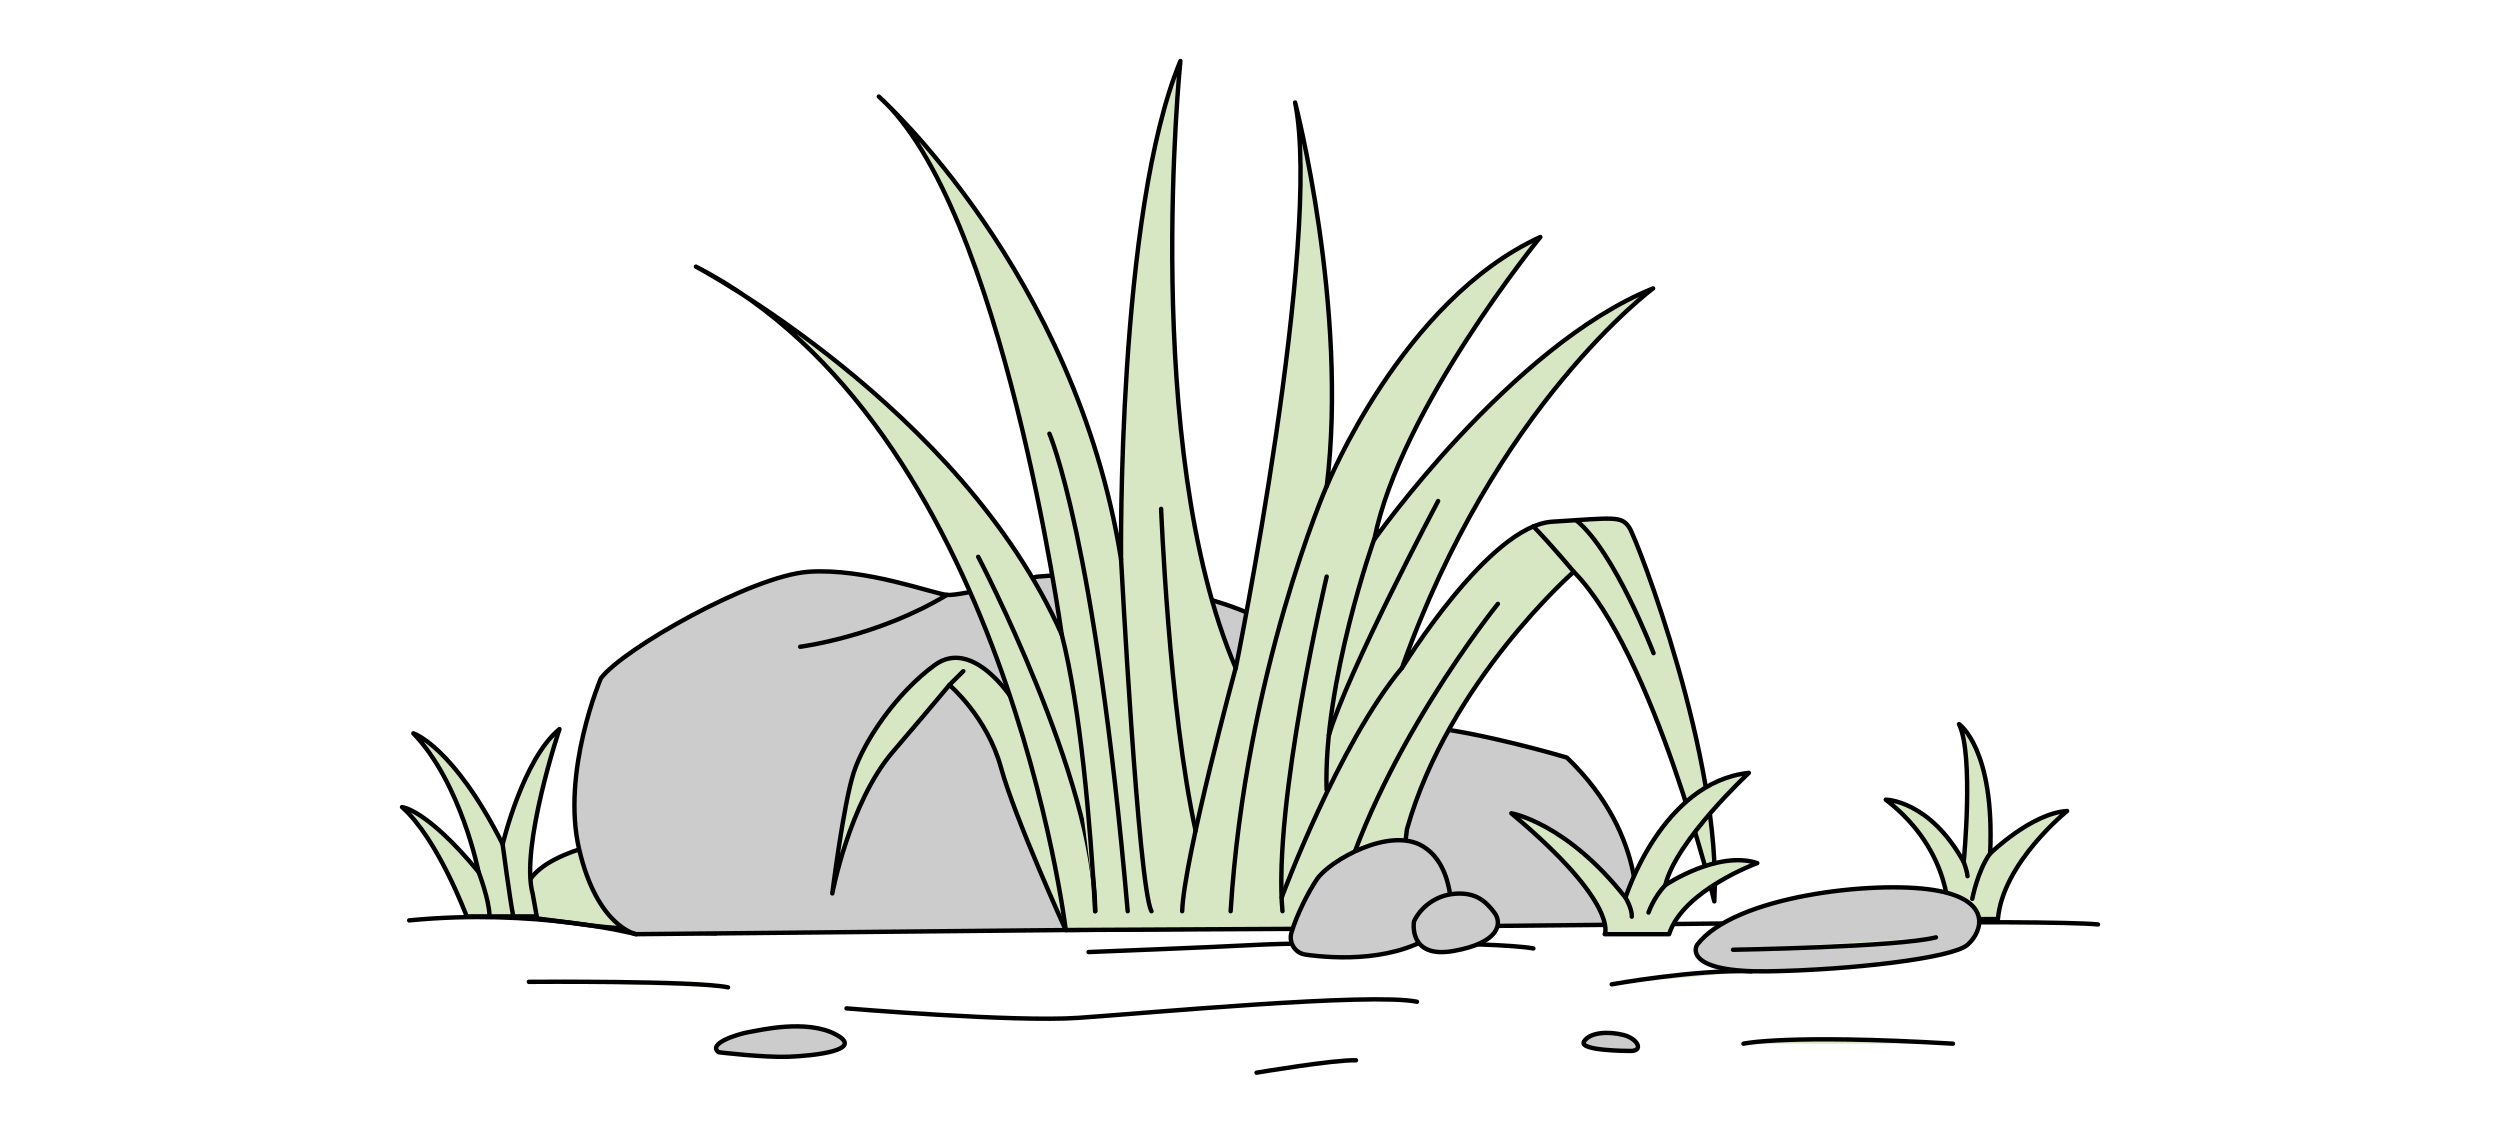
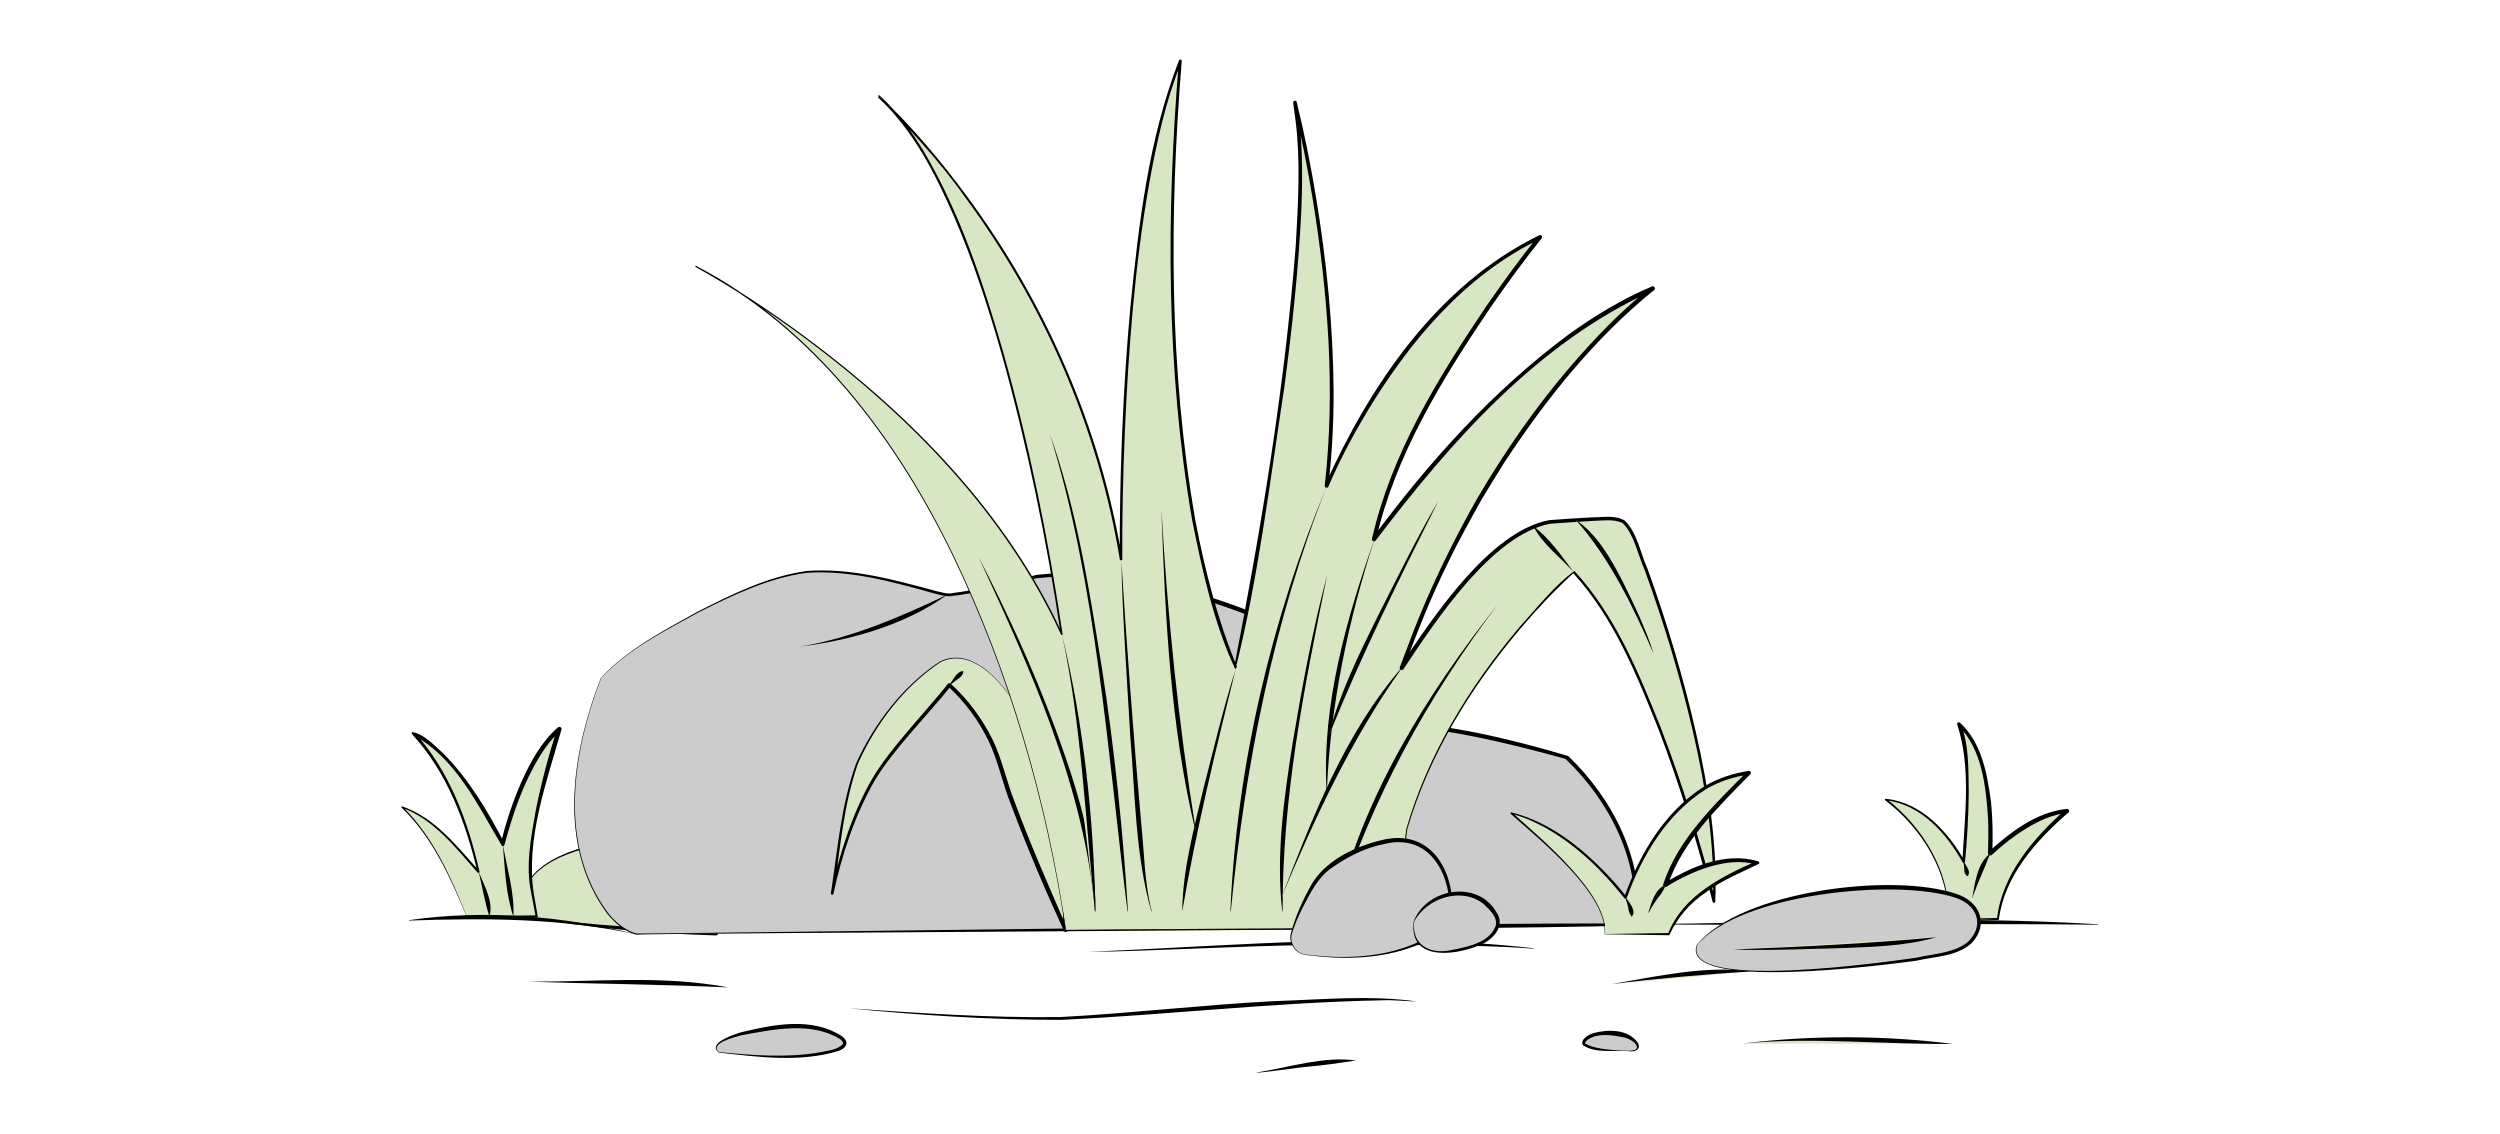
<svg xmlns="http://www.w3.org/2000/svg" id="Layer_1" data-name="Layer 1" viewBox="0 0 282.68 128.18">
  <defs>
    <style>
      .cls-1 {
        fill: #ccc;
      }

-       .cls-1, .cls-2, .cls-3 {
-         stroke: #000;
-         stroke-linecap: round;
-         stroke-linejoin: round;
-         stroke-width: .5px;
-       }
- 
      .cls-2 {
-         fill: none;
-       }
- 
-       .cls-3 {
        fill: #d7e7c3;
      }
    </style>
  </defs>
-   <path class="cls-2" d="M123.09,107.65s13.68-.53,19.16-.82c5.49-.29,26.59-.4,31.13.41" />
-   <path class="cls-3" d="M59.55,103.69s-2.11-3.8,3.22-6.53c5.32-2.73,9.28-1.4,11.6-2.75s3.96-.99,6.01-5.13l.59,16.26s-10.35-.4-14.06-.88-7.36-.97-7.36-.97Z" />
-   <path class="cls-3" d="M184.95,104.53s46.82-.59,52.27,0" />
-   <path class="cls-1" d="M67.95,76.67s-4.52,10.62-2.46,19.38c2.05,8.76,6.42,9.58,6.42,9.58l113.04-1.09s1.77-9.71-7.78-18.88c0,0-9.87-2.94-16.36-3.51,0,0-12.45-10.66-22.41-13.86-9.97-3.2-14.77-3.64-21.17-3.08,0,0-8.56,2.2-10.14,2.06-1.59-.14-9.23-3.06-15.65-2.62-6.42.44-21.02,8.74-23.48,12.03Z" />
+   <path d="M123.09,107.63c16.54-.7,33.85-2.3,50.3-.41.03,0,.02.05,0,.05-8.35-.61-16.76-.33-25.14-.4-7.24.03-17.97.7-25.15.76h0Z" />
  <g>
-     <path class="cls-3" d="M114.45,79.03s-4.43-6.99-8.76-3.83-8,8.58-9.16,12.16-2.42,13.66-2.42,13.66c0,0,1.92-10.25,6.83-15.99,4.91-5.75,6.41-7.58,6.41-7.58,0,0,4.25,3.58,5.83,9.33,1.58,5.75,7.32,18.37,7.32,18.37l-1.08-20.71-4.99-5.42Z" />
-     <line class="cls-3" x1="107.35" y1="77.45" x2="108.92" y2="75.89" />
+     <path class="cls-2" d="M59.55,103.69s-2.11-3.8,3.22-6.53c5.32-2.73,9.28-1.4,11.6-2.75s3.96-.99,6.01-5.13l.59,16.26s-10.35-.4-14.06-.88-7.36-.97-7.36-.97Z" />
+     <path d="M59.53,103.71c-2.18-5.26,4.87-7.88,8.94-8.42,2.33-.37,4.8-.09,6.79-1.51,2.31-.78,4-2.36,4.95-4.59.07-.16.34-.11.34.07,0,0,.66,16.25.66,16.25,0,.14-.11.26-.26.26-7.08-.2-14.42-.86-21.42-2.08h0ZM59.56,103.67c7.02.93,14.35,1.39,21.41,1.62,0,0-.26.26-.26.26l-.52-16.26.34.07c-.98,2.26-2.83,3.94-5.15,4.69-2.04,1.33-4.56,1.18-6.89,1.46-4.01.48-10.98,2.96-8.94,8.16h0Z" />
  </g>
-   <path class="cls-3" d="M120.51,105.16s-6.94-57.13-41.82-75.01c0,0,29.96,15.87,41.36,41.59,0,0-6.71-48.52-20.68-60.82,0,0,22.25,19.9,27.39,52.32,0,0-.45-39.13,6.71-56.34,0,0-4.47,43.6,6.26,68.64,0,0,9.84-48.52,6.71-63.95,0,0,6.04,23.25,3.58,43.38,0,0,8.5-21.02,24.15-28.17,0,0-15.87,19.45-18.78,34.21,0,0,15.43-21.91,31.53-28.4,0,0-17.89,13.19-28.4,42.93,0,0,9.84-16.1,16.99-16.55,7.15-.45,7.83-.67,8.72.67s10.51,26.38,9.61,42.26c0,0-6.86-28.12-15.89-37.27,0,0-14.15,12.4-18.86,29.1l-1.4,11.22-37.17.19Z" />
-   <path class="cls-2" d="M110.61,62.96s13.22,25.25,13.22,40.07" />
-   <path class="cls-3" d="M118.66,49.04s5.17,11.78,8.85,53.99" />
-   <path class="cls-3" d="M120.05,71.73c2.1,8.2,3.23,21.25,3.79,31.3" />
-   <path class="cls-3" d="M126.76,63.23s1.95,37.06,3.44,39.8" />
-   <path class="cls-3" d="M139.72,75.53s-5.85,21.59-6.05,27.5" />
-   <path class="cls-3" d="M131.29,57.54s.89,22.67,3.9,36.39" />
-   <path class="cls-3" d="M150.01,54.96s-9.17,21.08-10.86,48.07" />
-   <path class="cls-3" d="M155.37,61s-5.74,16.15-5.37,28.28" />
-   <path class="cls-3" d="M150.01,65.2s-6.09,25.65-5,37.83" />
-   <path class="cls-3" d="M169.37,68.28s-13.92,17.2-18.29,34.75" />
-   <path class="cls-3" d="M162.61,56.65s-10.18,19.16-12.35,26.48" />
-   <path class="cls-3" d="M144.92,101.49s6.4-17.32,13.59-25.96" />
-   <path class="cls-3" d="M186.97,73.85s-4.39-11.51-8.77-15.04" />
-   <path class="cls-3" d="M177.94,64.64s-2.28-2.75-4.56-5.13" />
-   <path class="cls-1" d="M147.6,107.94c3.36.47,10.54.91,15.34-2.81.78-.61,1.21-1.59,1.16-2.61-.1-1.98-.66-5.28-3.2-6.82-3.75-2.29-10.56,1.62-11.98,3.7-.99,1.45-2.29,4.03-2.89,6.04-.34,1.15.42,2.34,1.56,2.49Z" />
-   <path class="cls-1" d="M159.88,104.19s-.71,4.25,4.47,3.34c5.18-.91,5.55-3.11,4.62-4.34-.93-1.23-2.04-2.29-4.36-2.14-2.32.15-4.02,1.61-4.73,3.14Z" />
-   <path class="cls-2" d="M90.48,73.13s8.73-1.11,16.6-5.87" />
-   <path class="cls-3" d="M181.46,105.63s1.65-3.45-10.57-13.67c0,0,6.24,1.06,12.91,9.54,0,0,4.07-13.05,13.95-14.11,0,0-8.23,7.64-9.45,12.69,0,0,5.89-3.96,10.4-2.49,0,0-8.41,3.08-9.97,8.04h-7.28Z" />
-   <path class="cls-3" d="M186.4,103.18s.57-1.69,1.91-3.11" />
-   <path class="cls-3" d="M183.8,101.49s.76,1.28.71,2.16" />
-   <path class="cls-3" d="M220.33,103.92s.59-7.58-7.1-13.5c0,0,4.96.05,8.81,7.05,0,0,1.17-12.06-.53-15.59,0,0,4.06,2.73,3.52,14.63,0,0,4.64-4.54,8.7-4.81,0,0-7.29,5.87-7.82,12.22h-5.57Z" />
-   <path class="cls-3" d="M223.01,101.63s.6-3.18,2.01-5.12" />
-   <path class="cls-3" d="M222.04,97.46s.38.99.43,1.61" />
-   <path class="cls-3" d="M52.77,103.62s-3.25-8.77-7.31-12.36c0,0,2.79.23,8.65,7.33,0,0-1.97-10.06-7.37-15.67,0,0,4.49,1.42,10.1,12.53,0,0,2.27-9.61,6.42-13.01,0,0-4.47,13.37-3.03,18.61l.46,2.57h-7.92Z" />
-   <path class="cls-2" d="M71.91,105.63s-11.33-2.96-25.64-1.56" />
-   <path class="cls-1" d="M191.9,106.84c-.29.38-1.18,3.13,8.04,2.99,9.22-.15,20.77-1.47,22.52-2.99s2.86-5.15-3.86-6.21-22.5.65-26.71,6.21Z" />
-   <path class="cls-3" d="M182.24,111.3s9.37-1.69,15.79-1.47" />
-   <path class="cls-3" d="M195.96,107.39s18.59-.3,22.94-1.4" />
-   <path class="cls-3" d="M197.14,118.01s4.87-1.11,23.68,0" />
-   <path class="cls-1" d="M184.16,118.83s-5.72,0-5.05-1.07,2.8-1.16,4.47-.73,2.36,1.92.59,1.8Z" />
-   <path class="cls-2" d="M95.72,114.02s18.89,1.57,26.22,1.07c7.33-.5,33.12-2.89,38.28-1.82" />
-   <path class="cls-3" d="M142.08,121.29s8.84-1.49,11.24-1.4" />
-   <path class="cls-1" d="M81.26,118.98s5.06.61,7.88.51c2.82-.1,8.72-.72,5.39-2.51-3.33-1.8-8.77-.46-9.95-.26-1.18.21-4.63,1.29-3.32,2.26Z" />
-   <path class="cls-3" d="M59.8,111.02s18.78-.15,22.52.62" />
-   <path class="cls-3" d="M54.11,98.58s1.24,3.21,1.24,5.04" />
-   <path class="cls-3" d="M56.83,95.45s.81,6.15,1.21,8.18" />
+   <g>
+     <path class="cls-2" d="M184.95,104.53s46.82-.59,52.27,0" />
+     <path d="M184.95,104.51c17.38-.15,34.91-1.06,52.27,0,.03,0,.03.05,0,.05-14.78-.21-37.44.11-52.27-.05h0Z" />
+   </g>
+   <g>
+     <path class="cls-1" d="M67.95,76.67s-4.52,10.62-2.46,19.38c2.05,8.76,6.42,9.58,6.42,9.58l113.04-1.09s1.77-9.71-7.78-18.88c0,0-9.87-2.94-16.36-3.51,0,0-12.45-10.66-22.41-13.86-9.97-3.2-14.77-3.64-21.17-3.08,0,0-8.56,2.2-10.14,2.06-1.59-.14-9.23-3.06-15.65-2.62-6.42.44-21.02,8.74-23.48,12.03Z" />
+     <path d="M67.97,76.68c-3.23,8.37-4.93,18.94.82,26.6.8,1,1.94,1.93,3.12,2.27-.05.09,113.83-1.49,112.84-1.06.8-7.03-2.75-13.91-7.73-18.68-4.89-1.35-10.95-2.88-16.36-3.5-6.15-5.03-12.72-9.81-20.06-12.95-7.43-2.77-15.38-4.84-23.37-3.98-3.07.74-6.46,1.65-9.73,2.03-.59.06-1.15-.14-1.68-.26-4.75-1.32-9.64-2.72-14.6-2.38-4.36.58-8.44,2.57-12.35,4.53-3.83,2.1-7.89,4.17-10.92,7.38h0ZM67.93,76.66c3.03-3.25,7.06-5.33,10.9-7.47,3.93-2,7.98-4.01,12.39-4.63,5.02-.37,9.92,1.01,14.7,2.29.54.12,1.06.3,1.58.24,3.28-.4,6.5-1.31,9.71-2.09,8.05-.9,16.09,1.08,23.59,3.91,7.4,3.19,13.96,7.97,20.17,13.05,4.87.39,11.2,2,16.36,3.53,5.08,4.88,8.67,11.88,7.83,19.07.06.53-113.09.92-113.24,1.13-1.32-.38-2.37-1.31-3.22-2.33-5.75-7.71-4.03-18.31-.76-26.71h0Z" />
+   </g>
+   <g>
+     <g>
+       <path class="cls-2" d="M114.45,79.03s-4.43-6.99-8.76-3.83-8,8.58-9.16,12.16-2.42,13.66-2.42,13.66c0,0,1.92-10.25,6.83-15.99,4.91-5.75,6.41-7.58,6.41-7.58,0,0,4.25,3.58,5.83,9.33,1.58,5.75,7.32,18.37,7.32,18.37l-1.08-20.71-4.99-5.42Z" />
+       <path d="M114.43,79.05c-1.73-2.49-4.81-5.79-8.1-4.17-4.13,2.76-7.31,6.96-9.32,11.47-1.66,4.7-2.02,9.79-2.76,14.7,0,0-.29-.04-.29-.04.45-2.26,1.08-4.47,1.83-6.64.75-2.17,1.66-4.29,2.82-6.29,2.02-3.47,6.06-7.58,8.57-10.75.07-.09.21-.11.3-.03,1.95,1.76,3.52,3.88,4.69,6.21,1.16,2.33,1.64,4.89,2.61,7.3,1.79,4.82,3.87,9.54,5.93,14.26l-.43.1s-.95-20.88-.91-20.67c0,0-4.95-5.45-4.95-5.45h0ZM114.47,79.02l5.02,5.38c.09.03,1.2,20.7,1.24,20.75.01.24-.33.33-.43.1-2.16-4.69-4.17-9.44-5.99-14.28-.96-2.38-1.44-4.96-2.56-7.26-1.12-2.28-2.67-4.38-4.54-6.09l.3-.03c-2.51,3.15-6.59,7.24-8.6,10.66-2.27,3.95-3.71,8.36-4.67,12.8-.02.17-.32.14-.29-.04.76-4.94,1.15-10.02,2.87-14.74,2.07-4.52,5.28-8.71,9.45-11.47,3.32-1.63,6.45,1.7,8.18,4.22h0Z" />
+     </g>
+     <g>
+       <line class="cls-2" x1="107.35" y1="77.45" x2="108.92" y2="75.89" />
+       <path d="M107.34,77.43c.44-.52.84-1.57,1.6-1.54-.06.43-.31.7-.66.91-.26.17-.87.73-.94.62h0Z" />
+     </g>
+   </g>
+   <g>
+     <path class="cls-2" d="M120.51,105.16s-6.94-57.13-41.82-75.01c0,0,29.96,15.87,41.36,41.59,0,0-6.71-48.52-20.68-60.82,0,0,22.25,19.9,27.39,52.32,0,0-.45-39.13,6.71-56.34,0,0-4.47,43.6,6.26,68.64,0,0,9.84-48.52,6.71-63.95,0,0,6.04,23.25,3.58,43.38,0,0,8.5-21.02,24.15-28.17,0,0-15.87,19.45-18.78,34.21,0,0,15.43-21.91,31.53-28.4,0,0-17.89,13.19-28.4,42.93,0,0,9.84-16.1,16.99-16.55,7.15-.45,7.83-.67,8.72.67s10.51,26.38,9.61,42.26c0,0-6.86-28.12-15.89-37.27,0,0-14.15,12.4-18.86,29.1l-1.4,11.22-37.17.19Z" />
+     <path d="M120.49,105.17c-2.2-14.66-6.36-29.04-12.79-42.39-6.43-13.21-15.77-25.7-29.04-32.58,0,0,.06-.12.06-.12,4.35,2.41,8.49,5.17,12.48,8.12,11.9,8.87,22.68,19.86,28.93,33.49,0,0-.18.05-.18.05-1.61-10.72-3.79-21.37-6.72-31.8-1.49-5.21-3.17-10.38-5.31-15.35-2.15-4.91-4.65-9.9-8.64-13.58,0,0,.16-.18.16-.18,3.65,3.45,6.89,7.29,9.86,11.32,8.95,12.09,15.13,26.22,17.59,41.06,0,0-.28.02-.28.02-.02-9.51.34-19.01,1.2-28.48.95-9.43,2.05-19.02,5.5-27.92.06-.17.34-.1.31.08-1.4,17.26-1.45,34.81,1.54,51.91,1.08,5.68,2.52,11.3,4.73,16.64l-.35.04c3.06-15.82,5.74-31.76,6.98-47.83.26-4.57.55-9.51-.03-14.05,0,0-.27-1.99-.27-2-.04-.24.35-.33.4-.08.88,3.55,1.58,7.13,2.18,10.73,1.19,7.2,1.93,14.48,1.99,21.79.03,3.65-.19,7.3-.58,10.94l-.41-.11c5.14-11.39,12.74-22.66,24.25-28.29.2-.1.42.16.27.34-2.04,2.55-3.97,5.2-5.84,7.9-5.44,8.07-10.73,16.63-12.9,26.22,0,0-.42-.18-.42-.18,6.38-8.63,13.65-16.72,22.3-23.13,2.92-2.08,6-3.96,9.33-5.36.24-.11.47.25.24.41-6.72,5.43-12.22,12.32-16.95,19.52-.83,1.32-1.73,2.81-2.55,4.15-1.13,2.04-2.81,5.05-3.8,7.17-1.94,3.87-3.51,7.92-5.04,11.97l-.41-.2c3.65-5.46,10.16-15.38,16.93-16.6,1.62-.13,3.2-.22,4.81-.31,1.21,0,2.54-.29,3.67.35,1.44,1.34,1.8,3.75,2.61,5.49,2.18,6.05,4.03,12.21,5.46,18.48,1.42,6.26,2.45,12.67,2.19,19.12,0,.17-.27.19-.3.03-1.68-6.59-3.68-13.1-6.1-19.46-2.49-6.25-5.12-12.76-9.72-17.77,0,0,.15,0,.15,0-2.15,1.96-4.16,4.1-6.05,6.32-5.64,6.66-10.36,14.34-12.81,22.71,0,0-1.41,11.22-1.41,11.22,0,.16-37.19.14-37.25.2h0ZM120.52,105.14s37.42-.3,37.1-.18c0,0,1.39-11.23,1.39-11.23,2.45-8.46,7.15-16.12,12.8-22.82,1.95-2.14,3.93-4.69,6.21-6.35,4.65,5.05,7.29,11.55,9.81,17.83,2.44,6.37,4.46,12.88,6.15,19.48,0,0-.3.03-.3.03.24-6.41-.8-12.79-2.22-19.02-1.44-6.25-3.3-12.39-5.49-18.42-.75-1.64-1.2-4.07-2.47-5.29-1.01-.54-2.29-.28-3.43-.27-1.59.1-3.21.2-4.79.32-6.6,1.25-13,11.05-16.59,16.44-.15.22-.51.05-.41-.21.79-2.03,1.51-4.08,2.35-6.08,1.84-4.41,4.11-9,6.49-13.16,3.04-5.15,6.45-10.09,10.34-14.64,2.84-3.3,5.85-6.45,9.29-9.17l.23.42c-13.07,5.86-22.91,17.1-31.43,28.3-.14.21-.47.06-.42-.18,2.19-9.67,7.5-18.26,12.98-26.39,1.87-2.7,3.8-5.35,5.86-7.92l.27.35c-8.58,4.09-14.9,11.66-19.72,19.67-1.61,2.7-3.09,5.49-4.32,8.38-.09.23-.44.13-.41-.11,1.23-10.86.36-21.85-1.39-32.6-.6-3.59-1.3-7.17-2.17-10.69l.4-.09c.67,4,.67,8.08.52,12.11-.31,6.69-1.05,13.46-1.92,20.08-1.62,10.61-2.97,21.74-5.54,31.97-2.46-5.25-3.73-11.14-4.88-16.83-2.98-17.15-2.93-34.71-1.51-52.01,0,0,.31.08.31.08-1.79,4.39-2.8,9.06-3.65,13.71-1.66,9.35-2.36,18.85-2.78,28.33-.19,4.74-.31,9.49-.28,14.24.02.17-.27.2-.28.02-2.44-14.81-8.6-28.9-17.51-40.96-3.07-4.35-6.38-7.73-9.83-11.47.04-.05.12-.05.17-.01,2.04,1.83,3.64,4.07,5.05,6.39,4.13,7.04,6.69,14.87,8.95,22.67,2.93,10.45,5.1,21.1,6.7,31.84.02.1-.14.15-.18.05-6.23-13.6-16.98-24.58-28.85-33.44-3.99-2.95-8.12-5.71-12.46-8.12-.08-.04-.01-.16.06-.12,13.29,6.9,22.64,19.42,29.06,32.66,6.41,13.33,10.6,27.78,12.75,42.39h0Z" />
+   </g>
+   <path d="M110.63,62.95c3.27,6.28,6.21,12.75,8.68,19.39,2.44,6.62,4.64,13.56,4.55,20.69,0,.03-.05.03-.05,0-1.2-14.1-7.36-27.52-13.18-40.08h0Z" />
+   <g>
+     <path class="cls-2" d="M118.66,49.04s5.17,11.78,8.85,53.99" />
+     <path d="M118.69,49.03c3.09,8.61,4.49,17.73,5.94,26.74,1.38,8.89,2.36,18.29,2.91,27.26,0,.03-.05.04-.05,0-2.24-17.81-3.49-36.96-8.8-54h0Z" />
+   </g>
+   <g>
+     <path class="cls-2" d="M120.05,71.73c2.1,8.2,3.23,21.25,3.79,31.3" />
+     <path d="M120.07,71.72c2.48,10.22,3.6,20.8,3.79,31.31,0,.03-.05.03-.05,0-1.07-10.25-1.56-21.37-3.74-31.31h0Z" />
+   </g>
+   <g>
+     <path class="cls-2" d="M126.76,63.23s1.95,37.06,3.44,39.8" />
+     <path d="M126.78,63.23c.61,9.6,1.4,20.26,2.26,29.9.35,3.29.36,6.68,1.18,9.89.02.03-.03.06-.04.02-1.82-6.41-1.82-13.22-2.38-19.84-.38-6.6-.88-13.51-1.01-19.97h0Z" />
+   </g>
+   <g>
+     <path class="cls-2" d="M139.72,75.53s-5.85,21.59-6.05,27.5" />
+     <path d="M139.75,75.54c-2.21,8.96-4.54,18.43-6.07,27.52.04-4.69,1.32-9.35,2.4-13.91,1.16-4.5,2.3-9.32,3.68-13.61h0Z" />
+   </g>
+   <g>
+     <path class="cls-2" d="M131.29,57.54s.89,22.67,3.9,36.39" />
+     <path d="M131.32,57.54c.69,12.19,1.94,24.34,3.9,36.39,0,.03-.04.04-.05.01-2.85-11.83-3.43-24.43-3.85-36.4h0Z" />
+   </g>
+   <g>
+     <path class="cls-2" d="M150.01,54.96s-9.17,21.08-10.86,48.07" />
+     <path d="M150.03,54.97c-6.08,15.34-9.25,31.68-10.86,48.06,0,.03-.05.03-.05,0,.72-16.41,4.64-33.05,10.91-48.06h0Z" />
+   </g>
+   <g>
+     <path class="cls-2" d="M155.37,61s-5.74,16.15-5.37,28.28" />
+     <path d="M155.4,61.01c-2.94,9.16-4.97,18.65-5.36,28.27,0,.03-.05.03-.05,0-.53-9.61,2.29-19.45,5.41-28.28h0Z" />
+   </g>
+   <g>
+     <path class="cls-2" d="M150.01,65.2s-6.09,25.65-5,37.83" />
+     <path d="M150.03,65.21c-2.57,12.44-5.06,25.08-5,37.82,0,.03-.05.04-.05,0-.71-6.37.2-12.79,1.19-19.08,1.05-6.24,2.26-12.78,3.85-18.75h0Z" />
+   </g>
+   <g>
+     <path class="cls-2" d="M169.37,68.28s-13.92,17.2-18.29,34.75" />
+     <path d="M169.39,68.3c-7.93,10.48-14.42,22.15-18.29,34.74,0,.03-.06.02-.05-.01,2.96-12.83,10.34-24.63,18.34-34.73h0Z" />
+   </g>
+   <g>
+     <path class="cls-2" d="M162.61,56.65s-10.18,19.16-12.35,26.48" />
+     <path d="M162.63,56.66c-4.38,8.7-8.71,17.44-12.35,26.48,0,.03-.06.02-.05-.01,1.25-4.73,3.43-9.15,5.59-13.52,2.19-4.3,4.44-8.92,6.81-12.95h0Z" />
+   </g>
+   <g>
+     <path class="cls-2" d="M144.92,101.49s6.4-17.32,13.59-25.96" />
+     <path d="M144.89,101.48c3.53-9.07,7.14-18.52,13.59-25.97.02-.02.06,0,.04.03-5.69,7.93-9.92,17.1-13.63,25.94h0Z" />
+   </g>
+   <g>
+     <path class="cls-2" d="M186.97,73.85s-4.39-11.51-8.77-15.04" />
+     <path d="M186.95,73.86c-2.32-5.32-4.91-10.71-8.76-15.06,2.45,1.65,3.97,4.42,5.31,6.99,1.28,2.58,2.66,5.46,3.46,8.07h0Z" />
+   </g>
+   <g>
+     <path class="cls-2" d="M177.94,64.64s-2.28-2.75-4.56-5.13" />
+     <path d="M177.92,64.66c-1.54-1.68-3.49-3.13-4.55-5.16,1.81,1.31,3.3,3.49,4.55,5.16h0Z" />
+   </g>
+   <g>
+     <path class="cls-1" d="M147.6,107.94c3.36.47,10.54.91,15.34-2.81.78-.61,1.21-1.59,1.16-2.61-.1-1.98-.66-5.28-3.2-6.82-3.75-2.29-10.56,1.62-11.98,3.7-.99,1.45-2.29,4.03-2.89,6.04-.34,1.15.42,2.34,1.56,2.49Z" />
+     <path d="M147.6,107.92c4.12.53,8.46.42,12.31-1.19,1.71-.82,4.11-1.83,4.02-4.07-.09-4.36-2.59-8.43-7.44-7.22-2.01.39-3.91,1.32-5.6,2.48-1.79,1.08-2.71,3-3.67,4.85-.45.93-.88,1.9-1.17,2.89-.23,1,.5,2.13,1.55,2.27h0ZM147.6,107.97c-1.08-.12-1.88-1.27-1.67-2.34.54-2.05,1.42-3.96,2.47-5.8,1.73-2.71,4.96-4.16,8-4.88,5.17-1.17,7.82,3.08,7.86,7.71.07,2.39-2.41,3.46-4.25,4.3-3.94,1.53-8.28,1.57-12.42,1.01h0Z" />
+   </g>
+   <g>
+     <path class="cls-1" d="M159.88,104.19s-.71,4.25,4.47,3.34c5.18-.91,5.55-3.11,4.62-4.34-.93-1.23-2.04-2.29-4.36-2.14-2.32.15-4.02,1.61-4.73,3.14Z" />
+     <path d="M159.9,104.2c-.3,2.57,1.7,3.71,4.02,3.26,1.83-.35,4.49-.81,5.19-2.75.28-.95-.61-1.78-1.32-2.46-2.44-2.02-6.42-.76-7.89,1.94h0ZM159.85,104.19c1.42-3.74,7.2-4.76,9.34-1.06,1.18,1.65-.58,3.35-2.12,3.83-2.79,1.12-7.77,1.66-7.22-2.77h0Z" />
+   </g>
+   <path d="M90.47,73.11c5.85-.96,11.33-3.36,16.63-5.86-4.74,3.42-11.01,5.18-16.63,5.86h0Z" />
+   <g>
+     <path class="cls-2" d="M181.46,105.63s1.65-3.45-10.57-13.67c0,0,6.24,1.06,12.91,9.54,0,0,4.07-13.05,13.95-14.11,0,0-8.23,7.64-9.45,12.69,0,0,5.89-3.96,10.4-2.49,0,0-8.41,3.08-9.97,8.04h-7.28Z" />
+     <path d="M181.44,105.64c.35-4.53-7.39-10.75-10.61-13.61-.08-.05-.02-.19.08-.17,4.68,1.18,8.53,4.45,11.7,7.97,0,0,1.31,1.57,1.31,1.57l-.26.05c1.74-4.92,4.59-9.72,9.09-12.56,1.53-.9,3.23-1.46,4.99-1.72.2-.03.33.24.17.37-3.62,3.7-7.69,7.59-9.35,12.59,0,0-.38-.26-.38-.26,3.12-1.9,6.9-3.56,10.6-2.49.11.04.17.16.14.27-1.94.98-4.12,1.81-5.91,3.16-1.97,1.32-3.3,2.88-4.27,4.94,0,0-7.3-.11-7.3-.11h0ZM181.48,105.61l7.26-.11-.12.08c1.61-4.24,6.07-6.5,10.01-8.21,0,0,0,.4,0,.4-1.71-.52-3.56-.29-5.28.22-1.73.52-3.39,1.31-4.91,2.27-.18.13-.44-.05-.38-.26,1.68-5.15,5.81-9.04,9.54-12.79,0,0,.17.37.17.37-1.7.23-3.34.76-4.83,1.63-4.43,2.76-7.27,7.5-9,12.31-.03.11-.19.14-.26.05-2.51-3.17-5.5-6.08-9.06-8.04-1.19-.64-2.44-1.21-3.75-1.5l.08-.17c3.15,2.83,10.96,9.26,10.53,13.73h0Z" />
+   </g>
+   <g>
+     <path class="cls-2" d="M186.4,103.18s.57-1.69,1.91-3.11" />
+     <path d="M186.38,103.17c.34-1.07.8-2.76,1.95-3.08-.21.61-.55,1.07-.95,1.55-.35.49-.67,1-.95,1.55-.01.03-.05.01-.05-.02h0Z" />
+   </g>
+   <g>
+     <path class="cls-2" d="M183.8,101.49s.76,1.28.71,2.16" />
+     <path d="M183.82,101.48c.4.54,1.29,1.57.67,2.18-.25-.36-.34-.65-.39-1.06-.06-.37-.26-.77-.31-1.13.01,0,.02,0,.03,0h0Z" />
+   </g>
+   <g>
+     <path class="cls-2" d="M220.33,103.92s.59-7.58-7.1-13.5c0,0,4.96.05,8.81,7.05,0,0,1.17-12.06-.53-15.59,0,0,4.06,2.73,3.52,14.63,0,0,4.64-4.54,8.7-4.81,0,0-7.29,5.87-7.82,12.22h-5.57Z" />
+     <path d="M220.31,103.94c.05-5.35-2.98-10.27-7.14-13.45-.07-.05-.04-.18.06-.17,4.04.41,7.04,3.72,8.93,7.07,0,0-.27.05-.27.05.25-5.11,1.03-10.58-.58-15.51-.08-.17.15-.35.3-.22,2.49,2.29,3.08,5.79,3.52,8.97.19,1.94.22,3.89.14,5.83,0,0-.42-.19-.42-.19,2.52-2.25,5.37-4.49,8.86-4.86.22-.02.34.28.17.41-3.62,3.14-7.22,7.13-7.86,12.06,0,.06-.06.1-.11.1l-5.59-.1h0ZM220.35,103.9l5.56-.1-.11.1c.58-5.04,4.14-9.14,7.79-12.4,0,0,.16.42.16.42-1.62.16-3.17.86-4.58,1.72-1.42.86-2.75,1.9-3.96,3.03-.15.15-.43.02-.42-.19.04-.96.05-2.89.01-3.84-.24-3.64-.66-7.94-3.39-10.61,0,0,.28-.25.28-.25.98,2.51.87,5.2.92,7.83-.03,2.62-.17,5.24-.42,7.85,0,.14-.21.18-.27.05-1.82-3.28-4.75-6.58-8.68-7.02,0,0,.06-.17.06-.17,4.13,3.21,7.2,8.23,7.06,13.56h0Z" />
+   </g>
+   <g>
+     <path class="cls-2" d="M223.01,101.63s.6-3.18,2.01-5.12" />
+     <path d="M222.99,101.62c.33-1.76.55-3.99,2.05-5.13-.63,1.69-1.52,3.52-2.05,5.13h0Z" />
+   </g>
+   <g>
+     <path class="cls-2" d="M222.04,97.46s.38.99.43,1.61" />
+     <path d="M222.06,97.45c.23.36.5.74.58,1.15-.02.11-.03.44-.2.47-.27-.23-.35-.44-.33-.76,0,0-.09-.84-.09-.84,0-.03.03-.04.05-.02h0Z" />
+   </g>
+   <g>
+     <path class="cls-2" d="M52.77,103.62s-3.25-8.77-7.31-12.36c0,0,2.79.23,8.65,7.33,0,0-1.97-10.06-7.37-15.67,0,0,4.49,1.42,10.1,12.53,0,0,2.27-9.61,6.42-13.01,0,0-4.47,13.37-3.03,18.61l.46,2.57h-7.92Z" />
+     <path d="M52.76,103.64c-1.83-4.42-3.87-8.98-7.36-12.33-.06-.05,0-.15.07-.13,3.68,1.24,6.22,4.53,8.74,7.33,0,0-.22.1-.22.1-1.32-5.6-3.42-11.28-7.38-15.57-.07-.07-.08-.19,0-.26,1.32.19,2.56,1.57,3.52,2.42,2.9,2.93,5.02,6.51,6.91,10.14,0,0-.43.05-.43.05.6-2.39,1.36-4.74,2.36-7,1.02-2.25,2.22-4.5,4.12-6.15.18-.16.48.04.39.27-1.66,5.87-4.06,12.35-3.13,18.49,0,.01.45,2.57.45,2.59.02.08-.05.15-.12.15l-7.93-.1h0ZM52.79,103.6l7.9-.1-.12.15s-.49-2.61-.48-2.56c-.71-3.16-.05-6.39.5-9.51.63-3.12,1.44-6.19,2.43-9.22l.39.27c-.91.76-1.65,1.73-2.3,2.75-1.92,3.1-3.12,6.61-4.06,10.12-.03.12-.15.2-.28.17-2.69-4.52-5.22-10-10.1-12.58,0,0,.18-.29.18-.29,3.98,4.36,6.07,10.09,7.37,15.76.03.12-.14.21-.22.1-2.45-2.77-4.97-6.07-8.56-7.33,0,0,.06-.14.06-.14,3.47,3.39,5.49,7.97,7.27,12.4h0Z" />
+   </g>
+   <path d="M71.9,105.65c-8.41-1.86-17.07-1.85-25.63-1.56-.03,0-.04-.05,0-.05,8.45-1.22,17.53-.47,25.64,1.61h0Z" />
+   <g>
+     <path class="cls-1" d="M191.9,106.84c-.29.38-1.18,3.13,8.04,2.99,9.22-.15,20.77-1.47,22.52-2.99s2.86-5.15-3.86-6.21-22.5.65-26.71,6.21Z" />
+     <path d="M191.92,106.85c-1.82,5.3,21.67,1.87,24.7,1.45,1.95-.46,4.64-.53,6.08-1.98,1.73-1.93.71-4.06-1.58-4.81-6.81-2.25-24.44-.43-29.21,5.34h0ZM191.88,106.82c4.99-6.09,22.21-8.22,29.41-5.72,2.52.85,3.65,3.36,1.7,5.48-1.63,1.58-4.22,1.57-6.32,2.05-3,.42-26.79,3.56-24.8-1.8h0Z" />
+   </g>
+   <g>
+     <path class="cls-2" d="M182.24,111.3s9.37-1.69,15.79-1.47" />
+     <path d="M182.23,111.27c5.14-.87,10.7-2.15,15.79-1.42-4.63.25-11.39.86-15.79,1.42h0Z" />
+   </g>
+   <g>
+     <path class="cls-2" d="M195.96,107.39s18.59-.3,22.94-1.4" />
+     <path d="M195.96,107.36c7.53-.29,15.48-.68,22.97-1.38-3.68,1.07-7.64,1.09-11.46,1.25-3.78.08-7.87.28-11.51.13h0Z" />
+   </g>
+   <g>
+     <path class="cls-2" d="M197.14,118.01s4.87-1.11,23.68,0" />
+     <path d="M197.13,117.99c7.71-.97,16.11-.92,23.69.05-7.73.07-16.12-.8-23.69-.05h0Z" />
+   </g>
+   <g>
+     <path class="cls-1" d="M184.16,118.83s-5.72,0-5.05-1.07,2.8-1.16,4.47-.73,2.36,1.92.59,1.8Z" />
+     <path d="M184.16,118.86c-1.7-.16-3.66.3-5.17-.67-.39-.64.69-1.22,1.17-1.37,1.65-.45,3.92-.47,5.01,1.06.47.8-.34,1.08-1,.99h0ZM184.16,118.81c1.96-.02.4-1.39-.61-1.52-1.3-.26-2.83-.51-3.99.24-.19.15-.42.4-.32.46,1.3.75,3.4.74,4.92.82h0Z" />
+   </g>
+   <path d="M95.72,113.99c8.05.55,16.12,1.12,24.19,1.01,8.05-.43,16.1-1.38,24.16-1.8,5.37-.17,10.8-.71,16.15.04-1.18-.02-2.72-.2-4.03-.13-12.12.23-24.17,1.65-36.27,2.21-8.03,0-16.36-.55-24.2-1.34h0Z" />
+   <g>
+     <path class="cls-2" d="M142.08,121.29s8.84-1.49,11.24-1.4" />
+     <path d="M142.08,121.27c3.66-.57,7.65-1.88,11.24-1.36-1.66.26-3.96.59-5.61.72.04-.05-5.82.79-5.63.64h0Z" />
+   </g>
+   <g>
+     <path class="cls-1" d="M81.26,118.98s5.06.61,7.88.51c2.82-.1,8.72-.72,5.39-2.51-3.33-1.8-8.77-.46-9.95-.26-1.18.21-4.63,1.29-3.32,2.26Z" />
+     <path d="M81.27,118.95c3.84.38,7.74.7,11.56.02.81-.19,1.97-.28,2.48-.95.08-.15-.14-.4-.38-.57-3.33-1.98-7.56-1.03-11.16-.38-.68.21-3.54.87-2.51,1.87h0ZM81.25,119c-1.27-1.06,1.68-1.99,2.43-2.25,3.72-.9,8.06-1.8,11.5.4.29.23.66.58.49,1.02-.21.42-.56.53-.87.67-4.4,1.32-9.07.68-13.55.17h0Z" />
+   </g>
+   <g>
+     <path class="cls-2" d="M59.8,111.02s18.78-.15,22.52.62" />
+     <path d="M59.8,111c7.49.03,15.18-.76,22.54.65-7.32-.36-15.36-.41-22.54-.65h0Z" />
+   </g>
+   <g>
+     <path class="cls-2" d="M54.11,98.58s1.24,3.21,1.24,5.04" />
+     <path d="M54.13,98.58c.61,1.57,1.72,3.37,1.21,5.06-.52-1.61-.85-3.53-1.21-5.06h0Z" />
+   </g>
+   <g>
+     <path class="cls-2" d="M56.83,95.45s.81,6.15,1.21,8.18" />
+     <path d="M56.86,95.44c.44,2.72,1.34,5.45,1.19,8.2-.87-2.55-.99-5.66-1.19-8.2h0Z" />
+   </g>
</svg>
